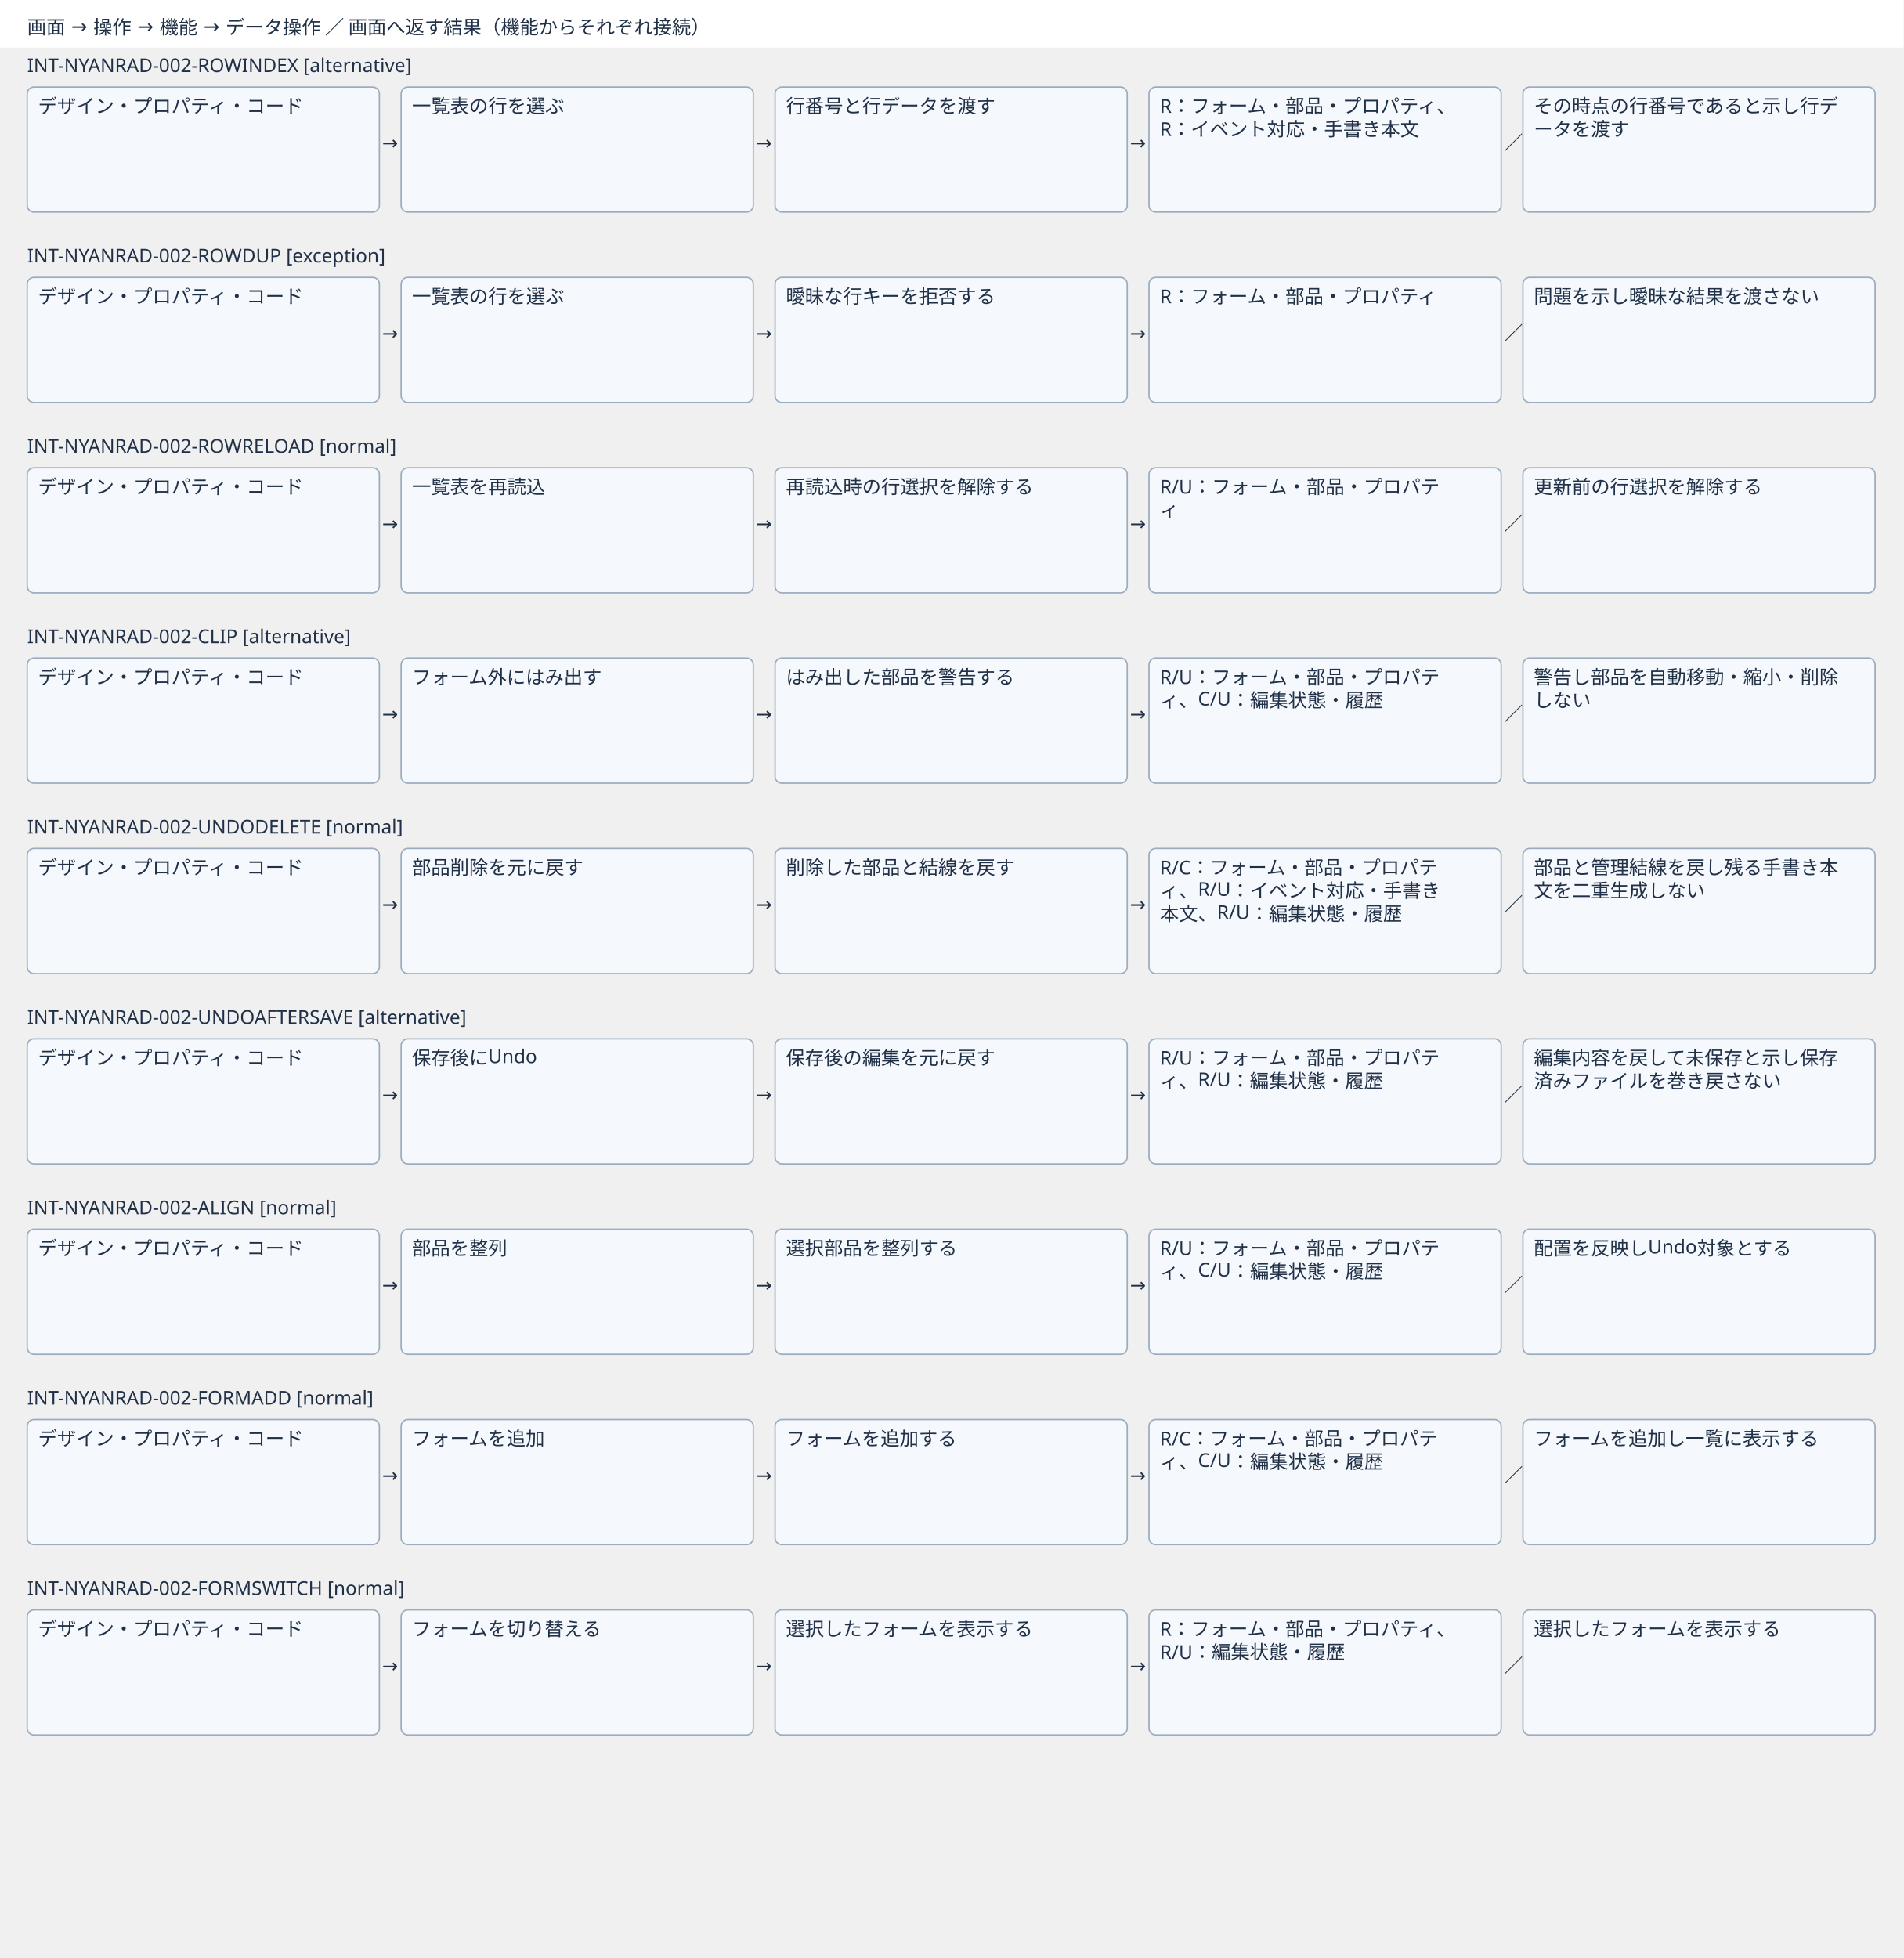
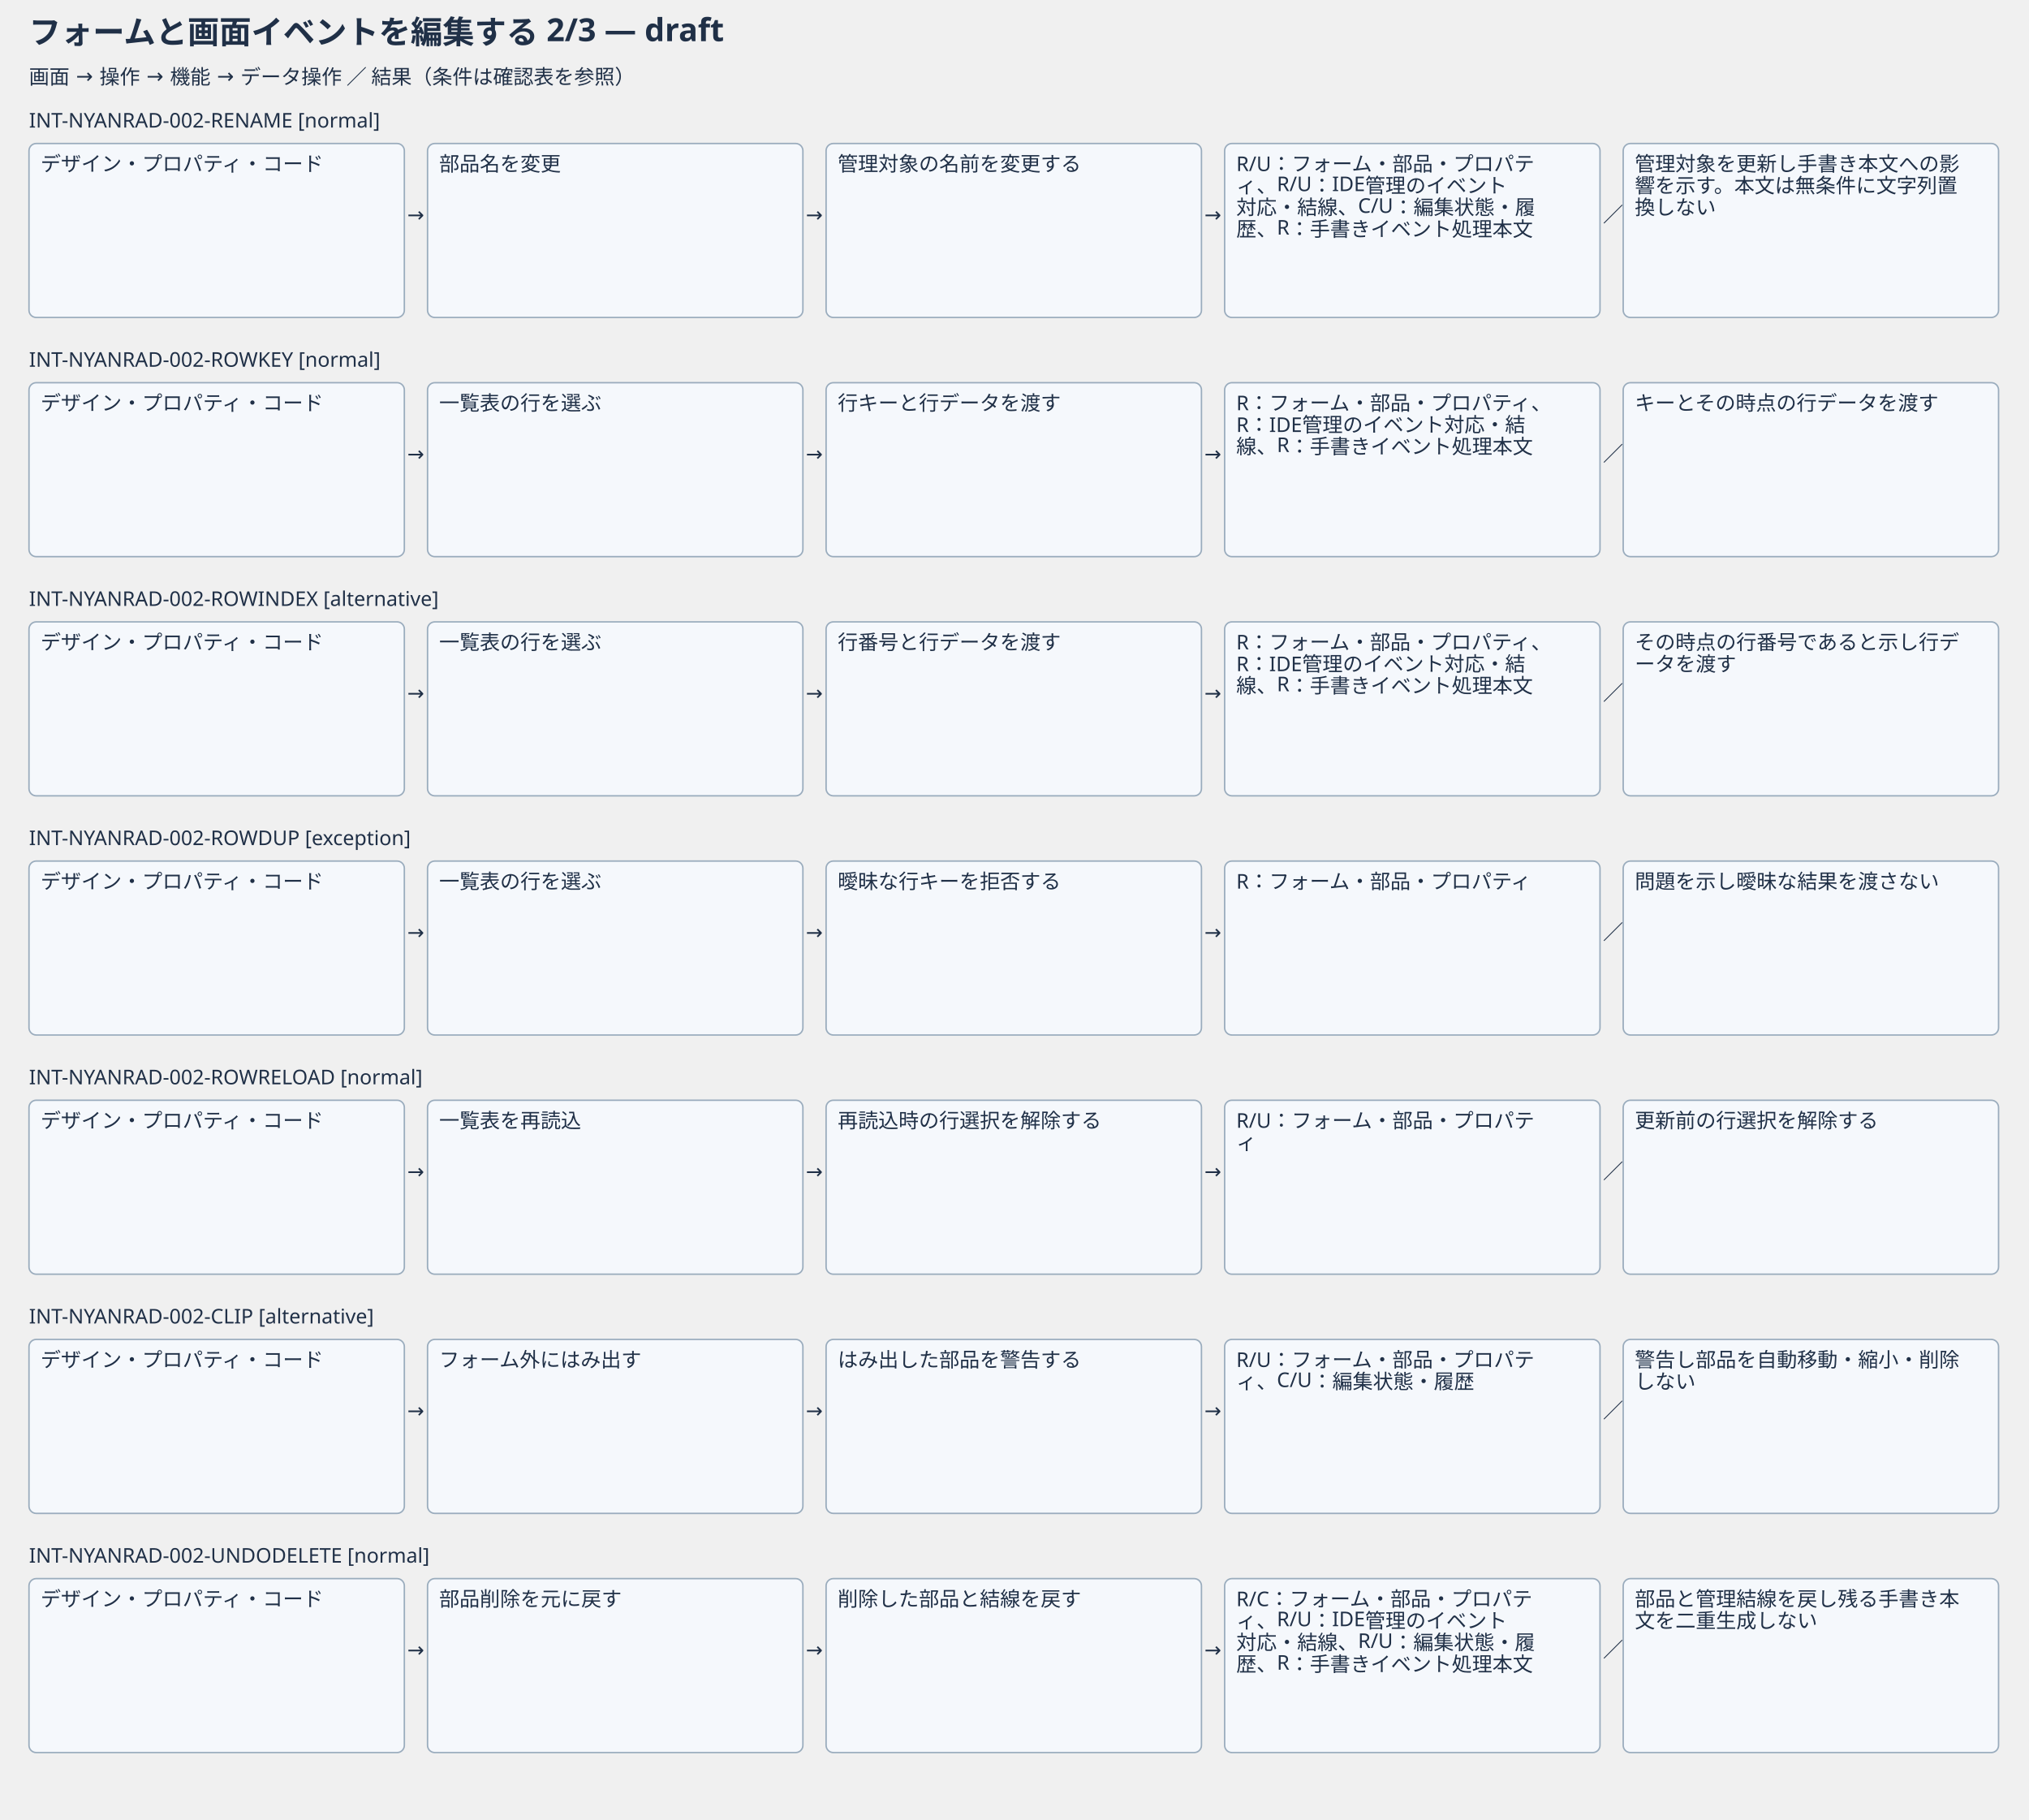
- <svg xmlns="http://www.w3.org/2000/svg" width="1400" height="1440" viewBox="0 1310 1400 1440">
+ <svg xmlns="http://www.w3.org/2000/svg" width="1400" height="1255" viewBox="0 0 1400 1255">
  <style>text{font-family:system-ui,sans-serif;fill:#203047;font-size:14px}rect{stroke:#9aacbd;fill:#f5f8fc}.title{font-size:22px;font-weight:bold}</style>
-   <text x="20" y="34" class="title">フォームと画面イベントを編集する — draft</text>
-   <text x="20" y="103">INT-NYANRAD-002-EDIT [normal]</text>
-   <rect x="20" y="114" width="259" height="92" rx="5" />
-   <text x="28" y="133">デザイン・プロパティ・コード</text>
-   <text x="281" y="160">→</text>
-   <rect x="295" y="114" width="259" height="92" rx="5" />
-   <text x="303" y="133">配置・プロパティ変更</text>
-   <text x="556" y="160">→</text>
-   <rect x="570" y="114" width="259" height="92" rx="5" />
-   <text x="578" y="133">フォームと部品を編集する</text>
-   <text x="831" y="160">→</text>
-   <rect x="845" y="114" width="259" height="92" rx="5" />
-   <text x="853" y="133">R/C/U：フォーム・部品・プロ</text>
-   <text x="853" y="150">パティ、C/U：編集状態・履歴</text>
-   <text x="1106" y="160">／</text>
-   <rect x="1120" y="114" width="259" height="92" rx="5" />
-   <text x="1128" y="133">変更と未保存状態を表示する</text>
-   <text x="20" y="243">INT-NYANRAD-002-EVENT [normal]</text>
-   <rect x="20" y="254" width="259" height="92" rx="5" />
-   <text x="28" y="273">デザイン・プロパティ・コード</text>
-   <text x="281" y="300">→</text>
-   <rect x="295" y="254" width="259" height="92" rx="5" />
-   <text x="303" y="273">イベント選択</text>
-   <text x="556" y="300">→</text>
-   <rect x="570" y="254" width="259" height="92" rx="5" />
-   <text x="578" y="273">イベント処理を開く</text>
-   <text x="831" y="300">→</text>
-   <rect x="845" y="254" width="259" height="92" rx="5" />
-   <text x="853" y="273">R：イベント対応・手書き本文、C</text>
-   <text x="853" y="290">/U：編集状態・履歴</text>
-   <text x="1106" y="300">／</text>
-   <rect x="1120" y="254" width="259" height="92" rx="5" />
-   <text x="1128" y="273">既存本文または初回の雛形を開く</text>
-   <text x="20" y="383">INT-NYANRAD-002-DELETE [normal]</text>
-   <rect x="20" y="394" width="259" height="92" rx="5" />
-   <text x="28" y="413">デザイン・プロパティ・コード</text>
-   <text x="281" y="440">→</text>
-   <rect x="295" y="394" width="259" height="92" rx="5" />
-   <text x="303" y="413">部品削除</text>
-   <text x="556" y="440">→</text>
-   <rect x="570" y="394" width="259" height="92" rx="5" />
-   <text x="578" y="413">部品と管理結線を削除する</text>
-   <text x="831" y="440">→</text>
-   <rect x="845" y="394" width="259" height="92" rx="5" />
-   <text x="853" y="413">R/D：フォーム・部品・プロパテ</text>
-   <text x="853" y="430">ィ、R/U：イベント対応・手書き</text>
-   <text x="853" y="447">本文、C/U：編集状態・履歴</text>
-   <text x="1106" y="440">／</text>
-   <rect x="1120" y="394" width="259" height="92" rx="5" />
-   <text x="1128" y="413">部品を削除し手書き本文を保持する</text>
-   <text x="20" y="523">INT-NYANRAD-002-UNDO [normal]</text>
-   <rect x="20" y="534" width="259" height="92" rx="5" />
-   <text x="28" y="553">デザイン・プロパティ・コード</text>
-   <text x="281" y="580">→</text>
-   <rect x="295" y="534" width="259" height="92" rx="5" />
-   <text x="303" y="553">Undo・Redo</text>
-   <text x="556" y="580">→</text>
-   <rect x="570" y="534" width="259" height="92" rx="5" />
-   <text x="578" y="553">配置等の編集を戻す・再適用する</text>
-   <text x="831" y="580">→</text>
-   <rect x="845" y="534" width="259" height="92" rx="5" />
-   <text x="853" y="553">R/U：フォーム・部品・プロパテ</text>
-   <text x="853" y="570">ィ、R/U：イベント対応・手書き</text>
-   <text x="853" y="587">本文、R/U：編集状態・履歴</text>
-   <text x="1106" y="580">／</text>
-   <rect x="1120" y="534" width="259" height="92" rx="5" />
-   <text x="1128" y="553">編集状態を更新し保存済みファイル</text>
-   <text x="1128" y="570">は自動巻戻ししない</text>
-   <text x="20" y="663">INT-NYANRAD-002-INVALID [exception]</text>
-   <rect x="20" y="674" width="259" height="92" rx="5" />
-   <text x="28" y="693">デザイン・プロパティ・コード</text>
-   <text x="281" y="720">→</text>
-   <rect x="295" y="674" width="259" height="92" rx="5" />
-   <text x="303" y="693">名前・配置値変更</text>
-   <text x="556" y="720">→</text>
-   <rect x="570" y="674" width="259" height="92" rx="5" />
-   <text x="578" y="693">不正な変更を拒否する</text>
-   <text x="831" y="720">→</text>
-   <rect x="845" y="674" width="259" height="92" rx="5" />
-   <text x="853" y="693">R：フォーム・部品・プロパティ、</text>
-   <text x="853" y="710">R：編集状態・履歴</text>
-   <text x="1106" y="720">／</text>
-   <rect x="1120" y="674" width="259" height="92" rx="5" />
-   <text x="1128" y="693">以前の値を保持し理由を表示する</text>
-   <text x="20" y="803">INT-NYANRAD-002-UNSUPPORTED [alternative]</text>
-   <rect x="20" y="814" width="259" height="92" rx="5" />
-   <text x="28" y="833">デザイン・プロパティ・コード</text>
-   <text x="281" y="860">→</text>
-   <rect x="295" y="814" width="259" height="92" rx="5" />
-   <text x="303" y="833">ソース再読込</text>
-   <text x="556" y="860">→</text>
-   <rect x="570" y="814" width="259" height="92" rx="5" />
-   <text x="578" y="833">再編集範囲を示す</text>
-   <text x="831" y="860">→</text>
-   <rect x="845" y="814" width="259" height="92" rx="5" />
-   <text x="853" y="833">R：フォーム・部品・プロパティ、</text>
-   <text x="853" y="850">R：イベント対応・手書き本文、C</text>
-   <text x="853" y="867">/U：編集状態・履歴</text>
-   <text x="1106" y="860">／</text>
-   <rect x="1120" y="814" width="259" height="92" rx="5" />
-   <text x="1128" y="833">ソースを保持し編集制限の範囲と理</text>
-   <text x="1128" y="850">由を示す</text>
-   <text x="20" y="943">INT-NYANRAD-002-COPY [normal]</text>
-   <rect x="20" y="954" width="259" height="92" rx="5" />
-   <text x="28" y="973">デザイン・プロパティ・コード</text>
-   <text x="281" y="1000">→</text>
-   <rect x="295" y="954" width="259" height="92" rx="5" />
-   <text x="303" y="973">部品をコピー</text>
-   <text x="556" y="1000">→</text>
-   <rect x="570" y="954" width="259" height="92" rx="5" />
-   <text x="578" y="973">部品を複製する</text>
-   <text x="831" y="1000">→</text>
-   <rect x="845" y="954" width="259" height="92" rx="5" />
-   <text x="853" y="973">R/C：フォーム・部品・プロパテ</text>
-   <text x="853" y="990">ィ、R：イベント対応・手書き本文</text>
-   <text x="853" y="1007">、C/U：編集状態・履歴</text>
-   <text x="1106" y="1000">／</text>
-   <rect x="1120" y="954" width="259" height="92" rx="5" />
-   <text x="1128" y="973">新しい名前で複製し手書き本文は複</text>
-   <text x="1128" y="990">製せず元のイベント処理の存在を示</text>
-   <text x="1128" y="1007">す</text>
-   <text x="20" y="1083">INT-NYANRAD-002-RENAME [normal]</text>
-   <rect x="20" y="1094" width="259" height="92" rx="5" />
-   <text x="28" y="1113">デザイン・プロパティ・コード</text>
-   <text x="281" y="1140">→</text>
-   <rect x="295" y="1094" width="259" height="92" rx="5" />
-   <text x="303" y="1113">部品名を変更</text>
-   <text x="556" y="1140">→</text>
-   <rect x="570" y="1094" width="259" height="92" rx="5" />
-   <text x="578" y="1113">管理対象の名前を変更する</text>
-   <text x="831" y="1140">→</text>
-   <rect x="845" y="1094" width="259" height="92" rx="5" />
-   <text x="853" y="1113">R/U：フォーム・部品・プロパテ</text>
-   <text x="853" y="1130">ィ、R/U：イベント対応・手書き</text>
-   <text x="853" y="1147">本文、C/U：編集状態・履歴</text>
-   <text x="1106" y="1140">／</text>
-   <rect x="1120" y="1094" width="259" height="92" rx="5" />
-   <text x="1128" y="1113">管理対象を更新し手書き本文への影</text>
-   <text x="1128" y="1130">響を示す。本文は無条件に文字列置</text>
-   <text x="1128" y="1147">換しない</text>
-   <text x="20" y="1223">INT-NYANRAD-002-ROWKEY [normal]</text>
-   <rect x="20" y="1234" width="259" height="92" rx="5" />
-   <text x="28" y="1253">デザイン・プロパティ・コード</text>
-   <text x="281" y="1280">→</text>
-   <rect x="295" y="1234" width="259" height="92" rx="5" />
-   <text x="303" y="1253">一覧表の行を選ぶ</text>
-   <text x="556" y="1280">→</text>
-   <rect x="570" y="1234" width="259" height="92" rx="5" />
-   <text x="578" y="1253">行キーと行データを渡す</text>
-   <text x="831" y="1280">→</text>
-   <rect x="845" y="1234" width="259" height="92" rx="5" />
-   <text x="853" y="1253">R：フォーム・部品・プロパティ、</text>
-   <text x="853" y="1270">R：イベント対応・手書き本文</text>
-   <text x="1106" y="1280">／</text>
-   <rect x="1120" y="1234" width="259" height="92" rx="5" />
-   <text x="1128" y="1253">キーとその時点の行データを渡す</text>
-   <text x="20" y="1363">INT-NYANRAD-002-ROWINDEX [alternative]</text>
-   <rect x="20" y="1374" width="259" height="92" rx="5" />
-   <text x="28" y="1393">デザイン・プロパティ・コード</text>
-   <text x="281" y="1420">→</text>
-   <rect x="295" y="1374" width="259" height="92" rx="5" />
-   <text x="303" y="1393">一覧表の行を選ぶ</text>
-   <text x="556" y="1420">→</text>
-   <rect x="570" y="1374" width="259" height="92" rx="5" />
-   <text x="578" y="1393">行番号と行データを渡す</text>
-   <text x="831" y="1420">→</text>
-   <rect x="845" y="1374" width="259" height="92" rx="5" />
-   <text x="853" y="1393">R：フォーム・部品・プロパティ、</text>
-   <text x="853" y="1410">R：イベント対応・手書き本文</text>
-   <text x="1106" y="1420">／</text>
-   <rect x="1120" y="1374" width="259" height="92" rx="5" />
-   <text x="1128" y="1393">その時点の行番号であると示し行デ</text>
-   <text x="1128" y="1410">ータを渡す</text>
-   <text x="20" y="1503">INT-NYANRAD-002-ROWDUP [exception]</text>
-   <rect x="20" y="1514" width="259" height="92" rx="5" />
-   <text x="28" y="1533">デザイン・プロパティ・コード</text>
-   <text x="281" y="1560">→</text>
-   <rect x="295" y="1514" width="259" height="92" rx="5" />
-   <text x="303" y="1533">一覧表の行を選ぶ</text>
-   <text x="556" y="1560">→</text>
-   <rect x="570" y="1514" width="259" height="92" rx="5" />
-   <text x="578" y="1533">曖昧な行キーを拒否する</text>
-   <text x="831" y="1560">→</text>
-   <rect x="845" y="1514" width="259" height="92" rx="5" />
-   <text x="853" y="1533">R：フォーム・部品・プロパティ</text>
-   <text x="1106" y="1560">／</text>
-   <rect x="1120" y="1514" width="259" height="92" rx="5" />
-   <text x="1128" y="1533">問題を示し曖昧な結果を渡さない</text>
-   <text x="20" y="1643">INT-NYANRAD-002-ROWRELOAD [normal]</text>
-   <rect x="20" y="1654" width="259" height="92" rx="5" />
-   <text x="28" y="1673">デザイン・プロパティ・コード</text>
-   <text x="281" y="1700">→</text>
-   <rect x="295" y="1654" width="259" height="92" rx="5" />
-   <text x="303" y="1673">一覧表を再読込</text>
-   <text x="556" y="1700">→</text>
-   <rect x="570" y="1654" width="259" height="92" rx="5" />
-   <text x="578" y="1673">再読込時の行選択を解除する</text>
-   <text x="831" y="1700">→</text>
-   <rect x="845" y="1654" width="259" height="92" rx="5" />
-   <text x="853" y="1673">R/U：フォーム・部品・プロパテ</text>
-   <text x="853" y="1690">ィ</text>
-   <text x="1106" y="1700">／</text>
-   <rect x="1120" y="1654" width="259" height="92" rx="5" />
-   <text x="1128" y="1673">更新前の行選択を解除する</text>
-   <text x="20" y="1783">INT-NYANRAD-002-CLIP [alternative]</text>
-   <rect x="20" y="1794" width="259" height="92" rx="5" />
-   <text x="28" y="1813">デザイン・プロパティ・コード</text>
-   <text x="281" y="1840">→</text>
-   <rect x="295" y="1794" width="259" height="92" rx="5" />
-   <text x="303" y="1813">フォーム外にはみ出す</text>
-   <text x="556" y="1840">→</text>
-   <rect x="570" y="1794" width="259" height="92" rx="5" />
-   <text x="578" y="1813">はみ出した部品を警告する</text>
-   <text x="831" y="1840">→</text>
-   <rect x="845" y="1794" width="259" height="92" rx="5" />
-   <text x="853" y="1813">R/U：フォーム・部品・プロパテ</text>
-   <text x="853" y="1830">ィ、C/U：編集状態・履歴</text>
-   <text x="1106" y="1840">／</text>
-   <rect x="1120" y="1794" width="259" height="92" rx="5" />
-   <text x="1128" y="1813">警告し部品を自動移動・縮小・削除</text>
-   <text x="1128" y="1830">しない</text>
-   <text x="20" y="1923">INT-NYANRAD-002-UNDODELETE [normal]</text>
-   <rect x="20" y="1934" width="259" height="92" rx="5" />
-   <text x="28" y="1953">デザイン・プロパティ・コード</text>
-   <text x="281" y="1980">→</text>
-   <rect x="295" y="1934" width="259" height="92" rx="5" />
-   <text x="303" y="1953">部品削除を元に戻す</text>
-   <text x="556" y="1980">→</text>
-   <rect x="570" y="1934" width="259" height="92" rx="5" />
-   <text x="578" y="1953">削除した部品と結線を戻す</text>
-   <text x="831" y="1980">→</text>
-   <rect x="845" y="1934" width="259" height="92" rx="5" />
-   <text x="853" y="1953">R/C：フォーム・部品・プロパテ</text>
-   <text x="853" y="1970">ィ、R/U：イベント対応・手書き</text>
-   <text x="853" y="1987">本文、R/U：編集状態・履歴</text>
-   <text x="1106" y="1980">／</text>
-   <rect x="1120" y="1934" width="259" height="92" rx="5" />
-   <text x="1128" y="1953">部品と管理結線を戻し残る手書き本</text>
-   <text x="1128" y="1970">文を二重生成しない</text>
-   <text x="20" y="2063">INT-NYANRAD-002-UNDOAFTERSAVE [alternative]</text>
-   <rect x="20" y="2074" width="259" height="92" rx="5" />
-   <text x="28" y="2093">デザイン・プロパティ・コード</text>
-   <text x="281" y="2120">→</text>
-   <rect x="295" y="2074" width="259" height="92" rx="5" />
-   <text x="303" y="2093">保存後にUndo</text>
-   <text x="556" y="2120">→</text>
-   <rect x="570" y="2074" width="259" height="92" rx="5" />
-   <text x="578" y="2093">保存後の編集を元に戻す</text>
-   <text x="831" y="2120">→</text>
-   <rect x="845" y="2074" width="259" height="92" rx="5" />
-   <text x="853" y="2093">R/U：フォーム・部品・プロパテ</text>
-   <text x="853" y="2110">ィ、R/U：編集状態・履歴</text>
-   <text x="1106" y="2120">／</text>
-   <rect x="1120" y="2074" width="259" height="92" rx="5" />
-   <text x="1128" y="2093">編集内容を戻して未保存と示し保存</text>
-   <text x="1128" y="2110">済みファイルを巻き戻さない</text>
-   <text x="20" y="2203">INT-NYANRAD-002-ALIGN [normal]</text>
-   <rect x="20" y="2214" width="259" height="92" rx="5" />
-   <text x="28" y="2233">デザイン・プロパティ・コード</text>
-   <text x="281" y="2260">→</text>
-   <rect x="295" y="2214" width="259" height="92" rx="5" />
-   <text x="303" y="2233">部品を整列</text>
-   <text x="556" y="2260">→</text>
-   <rect x="570" y="2214" width="259" height="92" rx="5" />
-   <text x="578" y="2233">選択部品を整列する</text>
-   <text x="831" y="2260">→</text>
-   <rect x="845" y="2214" width="259" height="92" rx="5" />
-   <text x="853" y="2233">R/U：フォーム・部品・プロパテ</text>
-   <text x="853" y="2250">ィ、C/U：編集状態・履歴</text>
-   <text x="1106" y="2260">／</text>
-   <rect x="1120" y="2214" width="259" height="92" rx="5" />
-   <text x="1128" y="2233">配置を反映しUndo対象とする</text>
-   <text x="20" y="2343">INT-NYANRAD-002-FORMADD [normal]</text>
-   <rect x="20" y="2354" width="259" height="92" rx="5" />
-   <text x="28" y="2373">デザイン・プロパティ・コード</text>
-   <text x="281" y="2400">→</text>
-   <rect x="295" y="2354" width="259" height="92" rx="5" />
-   <text x="303" y="2373">フォームを追加</text>
-   <text x="556" y="2400">→</text>
-   <rect x="570" y="2354" width="259" height="92" rx="5" />
-   <text x="578" y="2373">フォームを追加する</text>
-   <text x="831" y="2400">→</text>
-   <rect x="845" y="2354" width="259" height="92" rx="5" />
-   <text x="853" y="2373">R/C：フォーム・部品・プロパテ</text>
-   <text x="853" y="2390">ィ、C/U：編集状態・履歴</text>
-   <text x="1106" y="2400">／</text>
-   <rect x="1120" y="2354" width="259" height="92" rx="5" />
-   <text x="1128" y="2373">フォームを追加し一覧に表示する</text>
-   <text x="20" y="2483">INT-NYANRAD-002-FORMSWITCH [normal]</text>
-   <rect x="20" y="2494" width="259" height="92" rx="5" />
-   <text x="28" y="2513">デザイン・プロパティ・コード</text>
-   <text x="281" y="2540">→</text>
-   <rect x="295" y="2494" width="259" height="92" rx="5" />
-   <text x="303" y="2513">フォームを切り替える</text>
-   <text x="556" y="2540">→</text>
-   <rect x="570" y="2494" width="259" height="92" rx="5" />
-   <text x="578" y="2513">選択したフォームを表示する</text>
-   <text x="831" y="2540">→</text>
-   <rect x="845" y="2494" width="259" height="92" rx="5" />
-   <text x="853" y="2513">R：フォーム・部品・プロパティ、</text>
-   <text x="853" y="2530">R/U：編集状態・履歴</text>
-   <text x="1106" y="2540">／</text>
-   <rect x="1120" y="2494" width="259" height="92" rx="5" />
-   <text x="1128" y="2513">選択したフォームを表示する</text>
-   <rect x="0" y="1310" width="1400" height="35" style="fill:white;stroke:none" />
-   <text x="20" y="1335">画面 → 操作 → 機能 → データ操作 ／ 画面へ返す結果（機能からそれぞれ接続）</text>
+   <text x="20" y="30" class="title">フォームと画面イベントを編集する 2/3 — draft</text>
+   <text x="20" y="58">画面 → 操作 → 機能 → データ操作 ／ 結果（条件は確認表を参照）</text>
+   <text x="20" y="88">INT-NYANRAD-002-RENAME [normal]</text>
+   <rect x="20" y="99" width="259" height="120" rx="5" />
+   <text x="28" y="118">デザイン・プロパティ・コード</text>
+   <text x="281" y="153">→</text>
+   <rect x="295" y="99" width="259" height="120" rx="5" />
+   <text x="303" y="118">部品名を変更</text>
+   <text x="556" y="153">→</text>
+   <rect x="570" y="99" width="259" height="120" rx="5" />
+   <text x="578" y="118">管理対象の名前を変更する</text>
+   <text x="831" y="153">→</text>
+   <rect x="845" y="99" width="259" height="120" rx="5" />
+   <text x="853" y="118">R/U：フォーム・部品・プロパテ</text>
+   <text x="853" y="133">ィ、R/U：IDE管理のイベント</text>
+   <text x="853" y="148">対応・結線、C/U：編集状態・履</text>
+   <text x="853" y="163">歴、R：手書きイベント処理本文</text>
+   <text x="1106" y="153">／</text>
+   <rect x="1120" y="99" width="259" height="120" rx="5" />
+   <text x="1128" y="118">管理対象を更新し手書き本文への影</text>
+   <text x="1128" y="133">響を示す。本文は無条件に文字列置</text>
+   <text x="1128" y="148">換しない</text>
+   <text x="20" y="253">INT-NYANRAD-002-ROWKEY [normal]</text>
+   <rect x="20" y="264" width="259" height="120" rx="5" />
+   <text x="28" y="283">デザイン・プロパティ・コード</text>
+   <text x="281" y="318">→</text>
+   <rect x="295" y="264" width="259" height="120" rx="5" />
+   <text x="303" y="283">一覧表の行を選ぶ</text>
+   <text x="556" y="318">→</text>
+   <rect x="570" y="264" width="259" height="120" rx="5" />
+   <text x="578" y="283">行キーと行データを渡す</text>
+   <text x="831" y="318">→</text>
+   <rect x="845" y="264" width="259" height="120" rx="5" />
+   <text x="853" y="283">R：フォーム・部品・プロパティ、</text>
+   <text x="853" y="298">R：IDE管理のイベント対応・結</text>
+   <text x="853" y="313">線、R：手書きイベント処理本文</text>
+   <text x="1106" y="318">／</text>
+   <rect x="1120" y="264" width="259" height="120" rx="5" />
+   <text x="1128" y="283">キーとその時点の行データを渡す</text>
+   <text x="20" y="418">INT-NYANRAD-002-ROWINDEX [alternative]</text>
+   <rect x="20" y="429" width="259" height="120" rx="5" />
+   <text x="28" y="448">デザイン・プロパティ・コード</text>
+   <text x="281" y="483">→</text>
+   <rect x="295" y="429" width="259" height="120" rx="5" />
+   <text x="303" y="448">一覧表の行を選ぶ</text>
+   <text x="556" y="483">→</text>
+   <rect x="570" y="429" width="259" height="120" rx="5" />
+   <text x="578" y="448">行番号と行データを渡す</text>
+   <text x="831" y="483">→</text>
+   <rect x="845" y="429" width="259" height="120" rx="5" />
+   <text x="853" y="448">R：フォーム・部品・プロパティ、</text>
+   <text x="853" y="463">R：IDE管理のイベント対応・結</text>
+   <text x="853" y="478">線、R：手書きイベント処理本文</text>
+   <text x="1106" y="483">／</text>
+   <rect x="1120" y="429" width="259" height="120" rx="5" />
+   <text x="1128" y="448">その時点の行番号であると示し行デ</text>
+   <text x="1128" y="463">ータを渡す</text>
+   <text x="20" y="583">INT-NYANRAD-002-ROWDUP [exception]</text>
+   <rect x="20" y="594" width="259" height="120" rx="5" />
+   <text x="28" y="613">デザイン・プロパティ・コード</text>
+   <text x="281" y="648">→</text>
+   <rect x="295" y="594" width="259" height="120" rx="5" />
+   <text x="303" y="613">一覧表の行を選ぶ</text>
+   <text x="556" y="648">→</text>
+   <rect x="570" y="594" width="259" height="120" rx="5" />
+   <text x="578" y="613">曖昧な行キーを拒否する</text>
+   <text x="831" y="648">→</text>
+   <rect x="845" y="594" width="259" height="120" rx="5" />
+   <text x="853" y="613">R：フォーム・部品・プロパティ</text>
+   <text x="1106" y="648">／</text>
+   <rect x="1120" y="594" width="259" height="120" rx="5" />
+   <text x="1128" y="613">問題を示し曖昧な結果を渡さない</text>
+   <text x="20" y="748">INT-NYANRAD-002-ROWRELOAD [normal]</text>
+   <rect x="20" y="759" width="259" height="120" rx="5" />
+   <text x="28" y="778">デザイン・プロパティ・コード</text>
+   <text x="281" y="813">→</text>
+   <rect x="295" y="759" width="259" height="120" rx="5" />
+   <text x="303" y="778">一覧表を再読込</text>
+   <text x="556" y="813">→</text>
+   <rect x="570" y="759" width="259" height="120" rx="5" />
+   <text x="578" y="778">再読込時の行選択を解除する</text>
+   <text x="831" y="813">→</text>
+   <rect x="845" y="759" width="259" height="120" rx="5" />
+   <text x="853" y="778">R/U：フォーム・部品・プロパテ</text>
+   <text x="853" y="793">ィ</text>
+   <text x="1106" y="813">／</text>
+   <rect x="1120" y="759" width="259" height="120" rx="5" />
+   <text x="1128" y="778">更新前の行選択を解除する</text>
+   <text x="20" y="913">INT-NYANRAD-002-CLIP [alternative]</text>
+   <rect x="20" y="924" width="259" height="120" rx="5" />
+   <text x="28" y="943">デザイン・プロパティ・コード</text>
+   <text x="281" y="978">→</text>
+   <rect x="295" y="924" width="259" height="120" rx="5" />
+   <text x="303" y="943">フォーム外にはみ出す</text>
+   <text x="556" y="978">→</text>
+   <rect x="570" y="924" width="259" height="120" rx="5" />
+   <text x="578" y="943">はみ出した部品を警告する</text>
+   <text x="831" y="978">→</text>
+   <rect x="845" y="924" width="259" height="120" rx="5" />
+   <text x="853" y="943">R/U：フォーム・部品・プロパテ</text>
+   <text x="853" y="958">ィ、C/U：編集状態・履歴</text>
+   <text x="1106" y="978">／</text>
+   <rect x="1120" y="924" width="259" height="120" rx="5" />
+   <text x="1128" y="943">警告し部品を自動移動・縮小・削除</text>
+   <text x="1128" y="958">しない</text>
+   <text x="20" y="1078">INT-NYANRAD-002-UNDODELETE [normal]</text>
+   <rect x="20" y="1089" width="259" height="120" rx="5" />
+   <text x="28" y="1108">デザイン・プロパティ・コード</text>
+   <text x="281" y="1143">→</text>
+   <rect x="295" y="1089" width="259" height="120" rx="5" />
+   <text x="303" y="1108">部品削除を元に戻す</text>
+   <text x="556" y="1143">→</text>
+   <rect x="570" y="1089" width="259" height="120" rx="5" />
+   <text x="578" y="1108">削除した部品と結線を戻す</text>
+   <text x="831" y="1143">→</text>
+   <rect x="845" y="1089" width="259" height="120" rx="5" />
+   <text x="853" y="1108">R/C：フォーム・部品・プロパテ</text>
+   <text x="853" y="1123">ィ、R/U：IDE管理のイベント</text>
+   <text x="853" y="1138">対応・結線、R/U：編集状態・履</text>
+   <text x="853" y="1153">歴、R：手書きイベント処理本文</text>
+   <text x="1106" y="1143">／</text>
+   <rect x="1120" y="1089" width="259" height="120" rx="5" />
+   <text x="1128" y="1108">部品と管理結線を戻し残る手書き本</text>
+   <text x="1128" y="1123">文を二重生成しない</text>
</svg>
